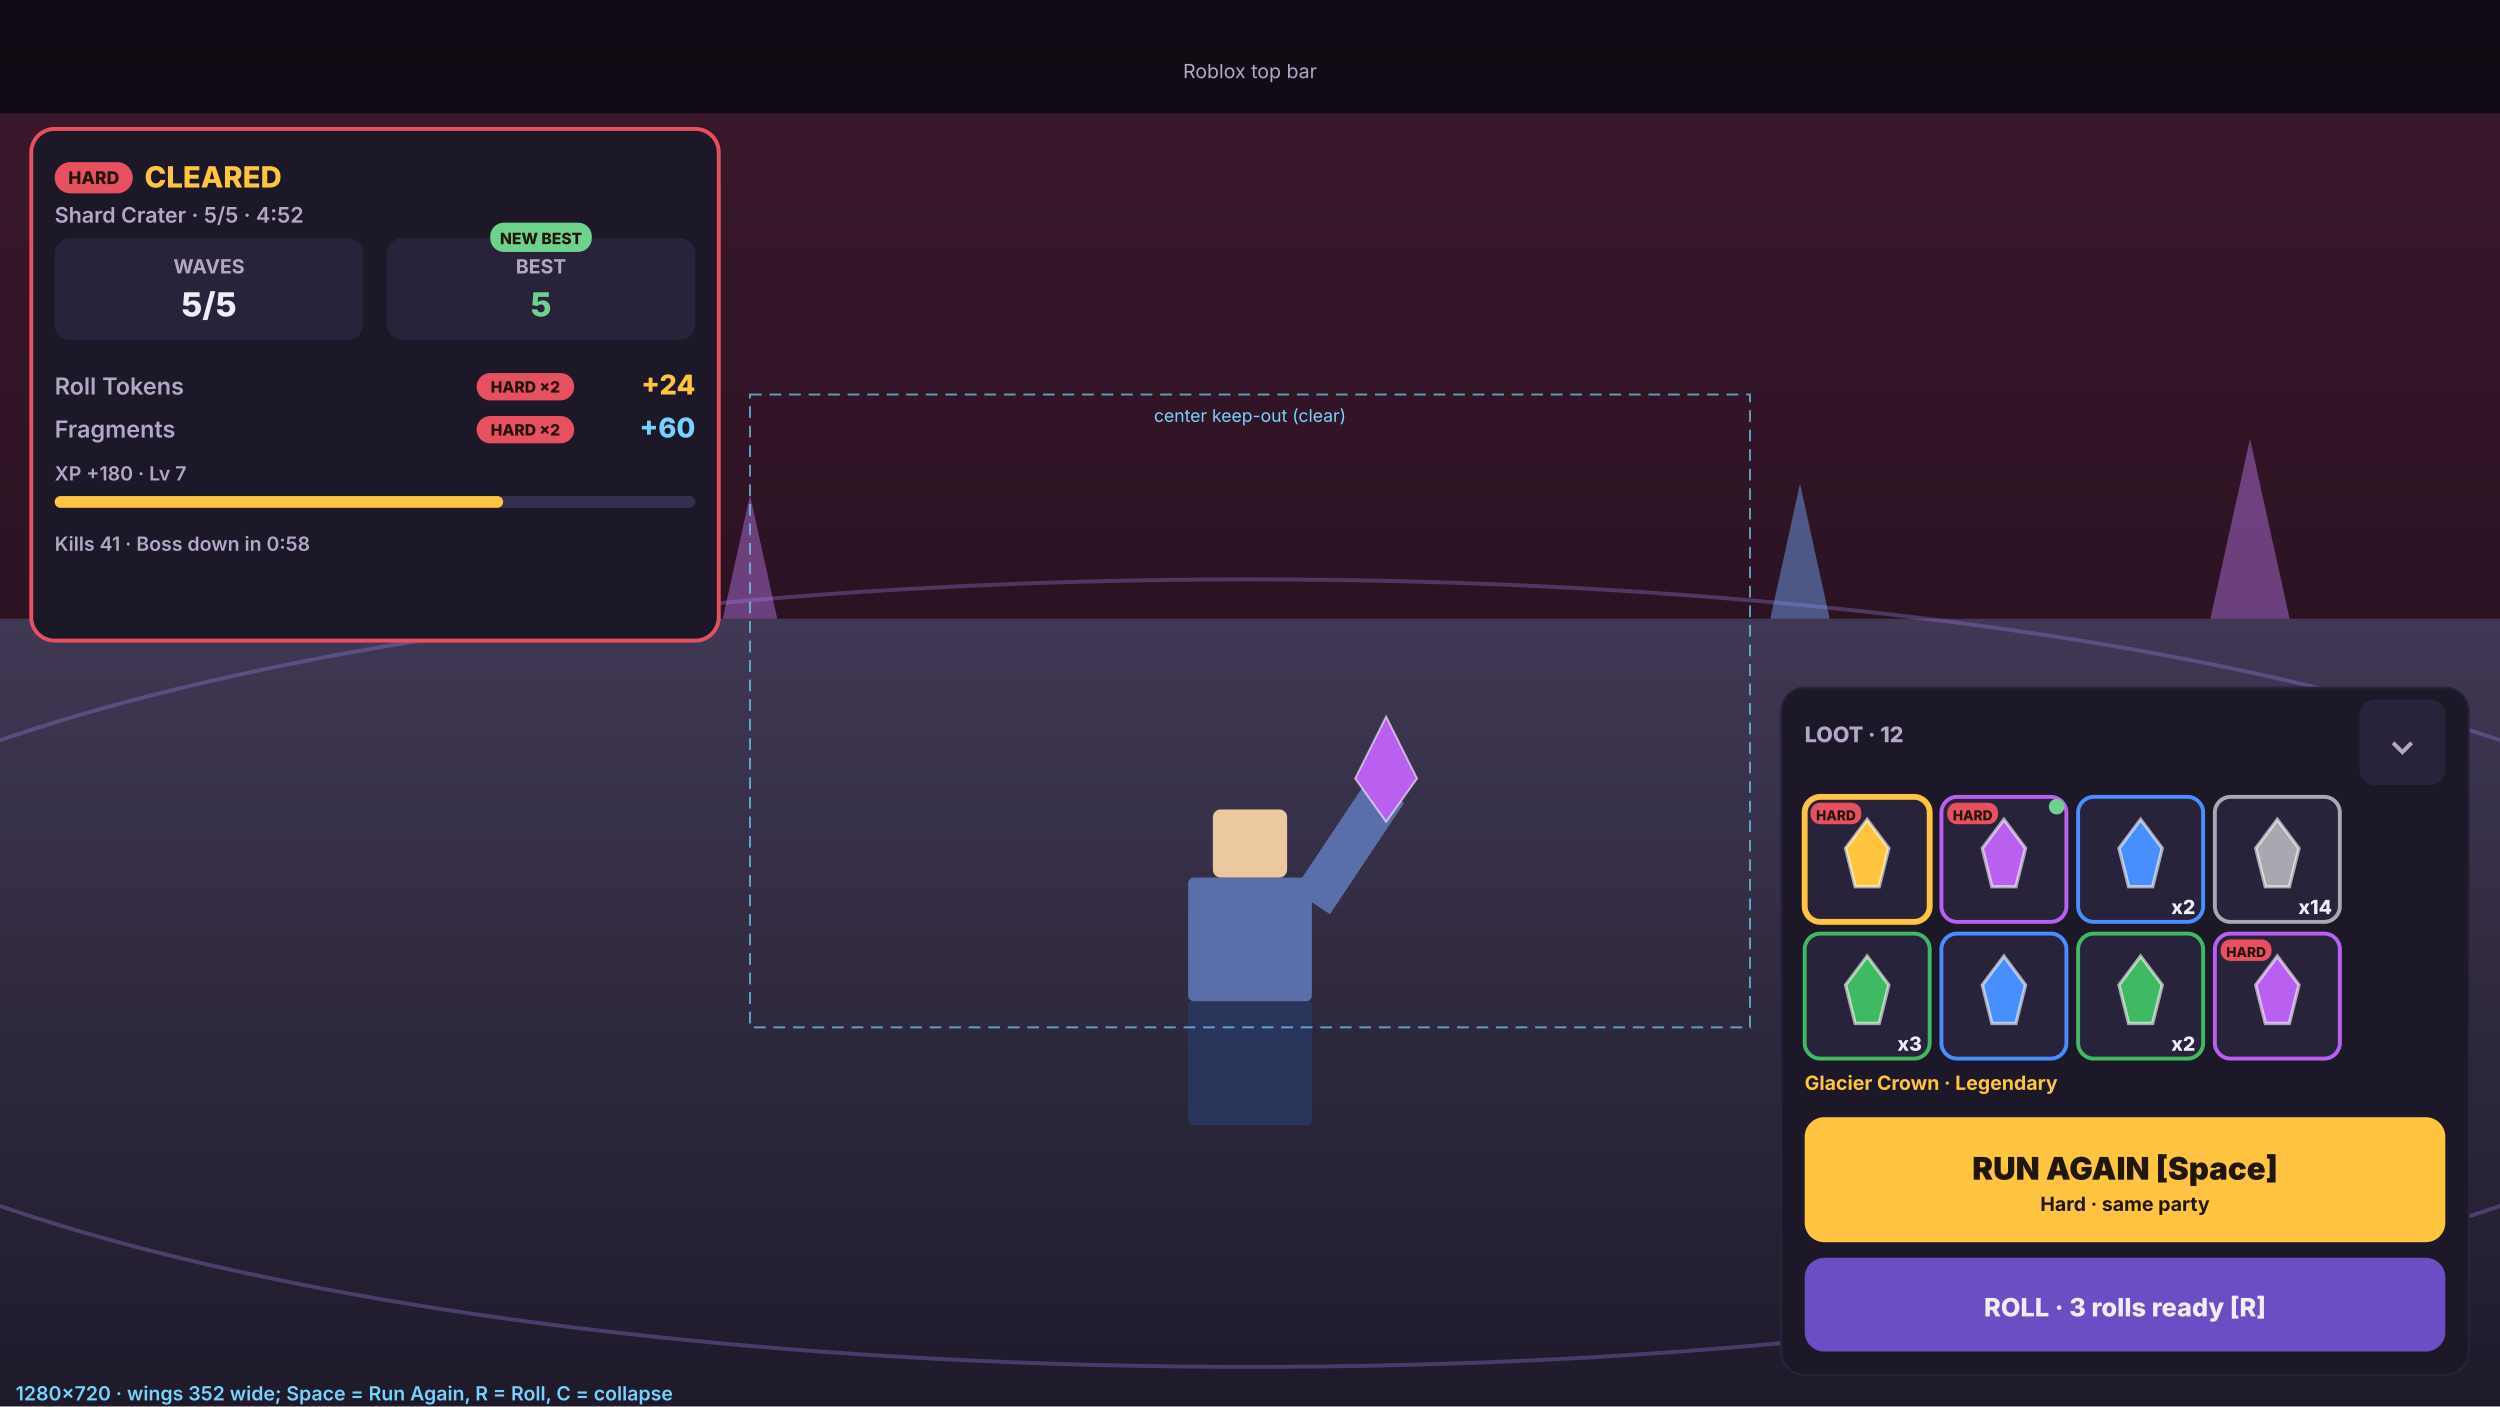
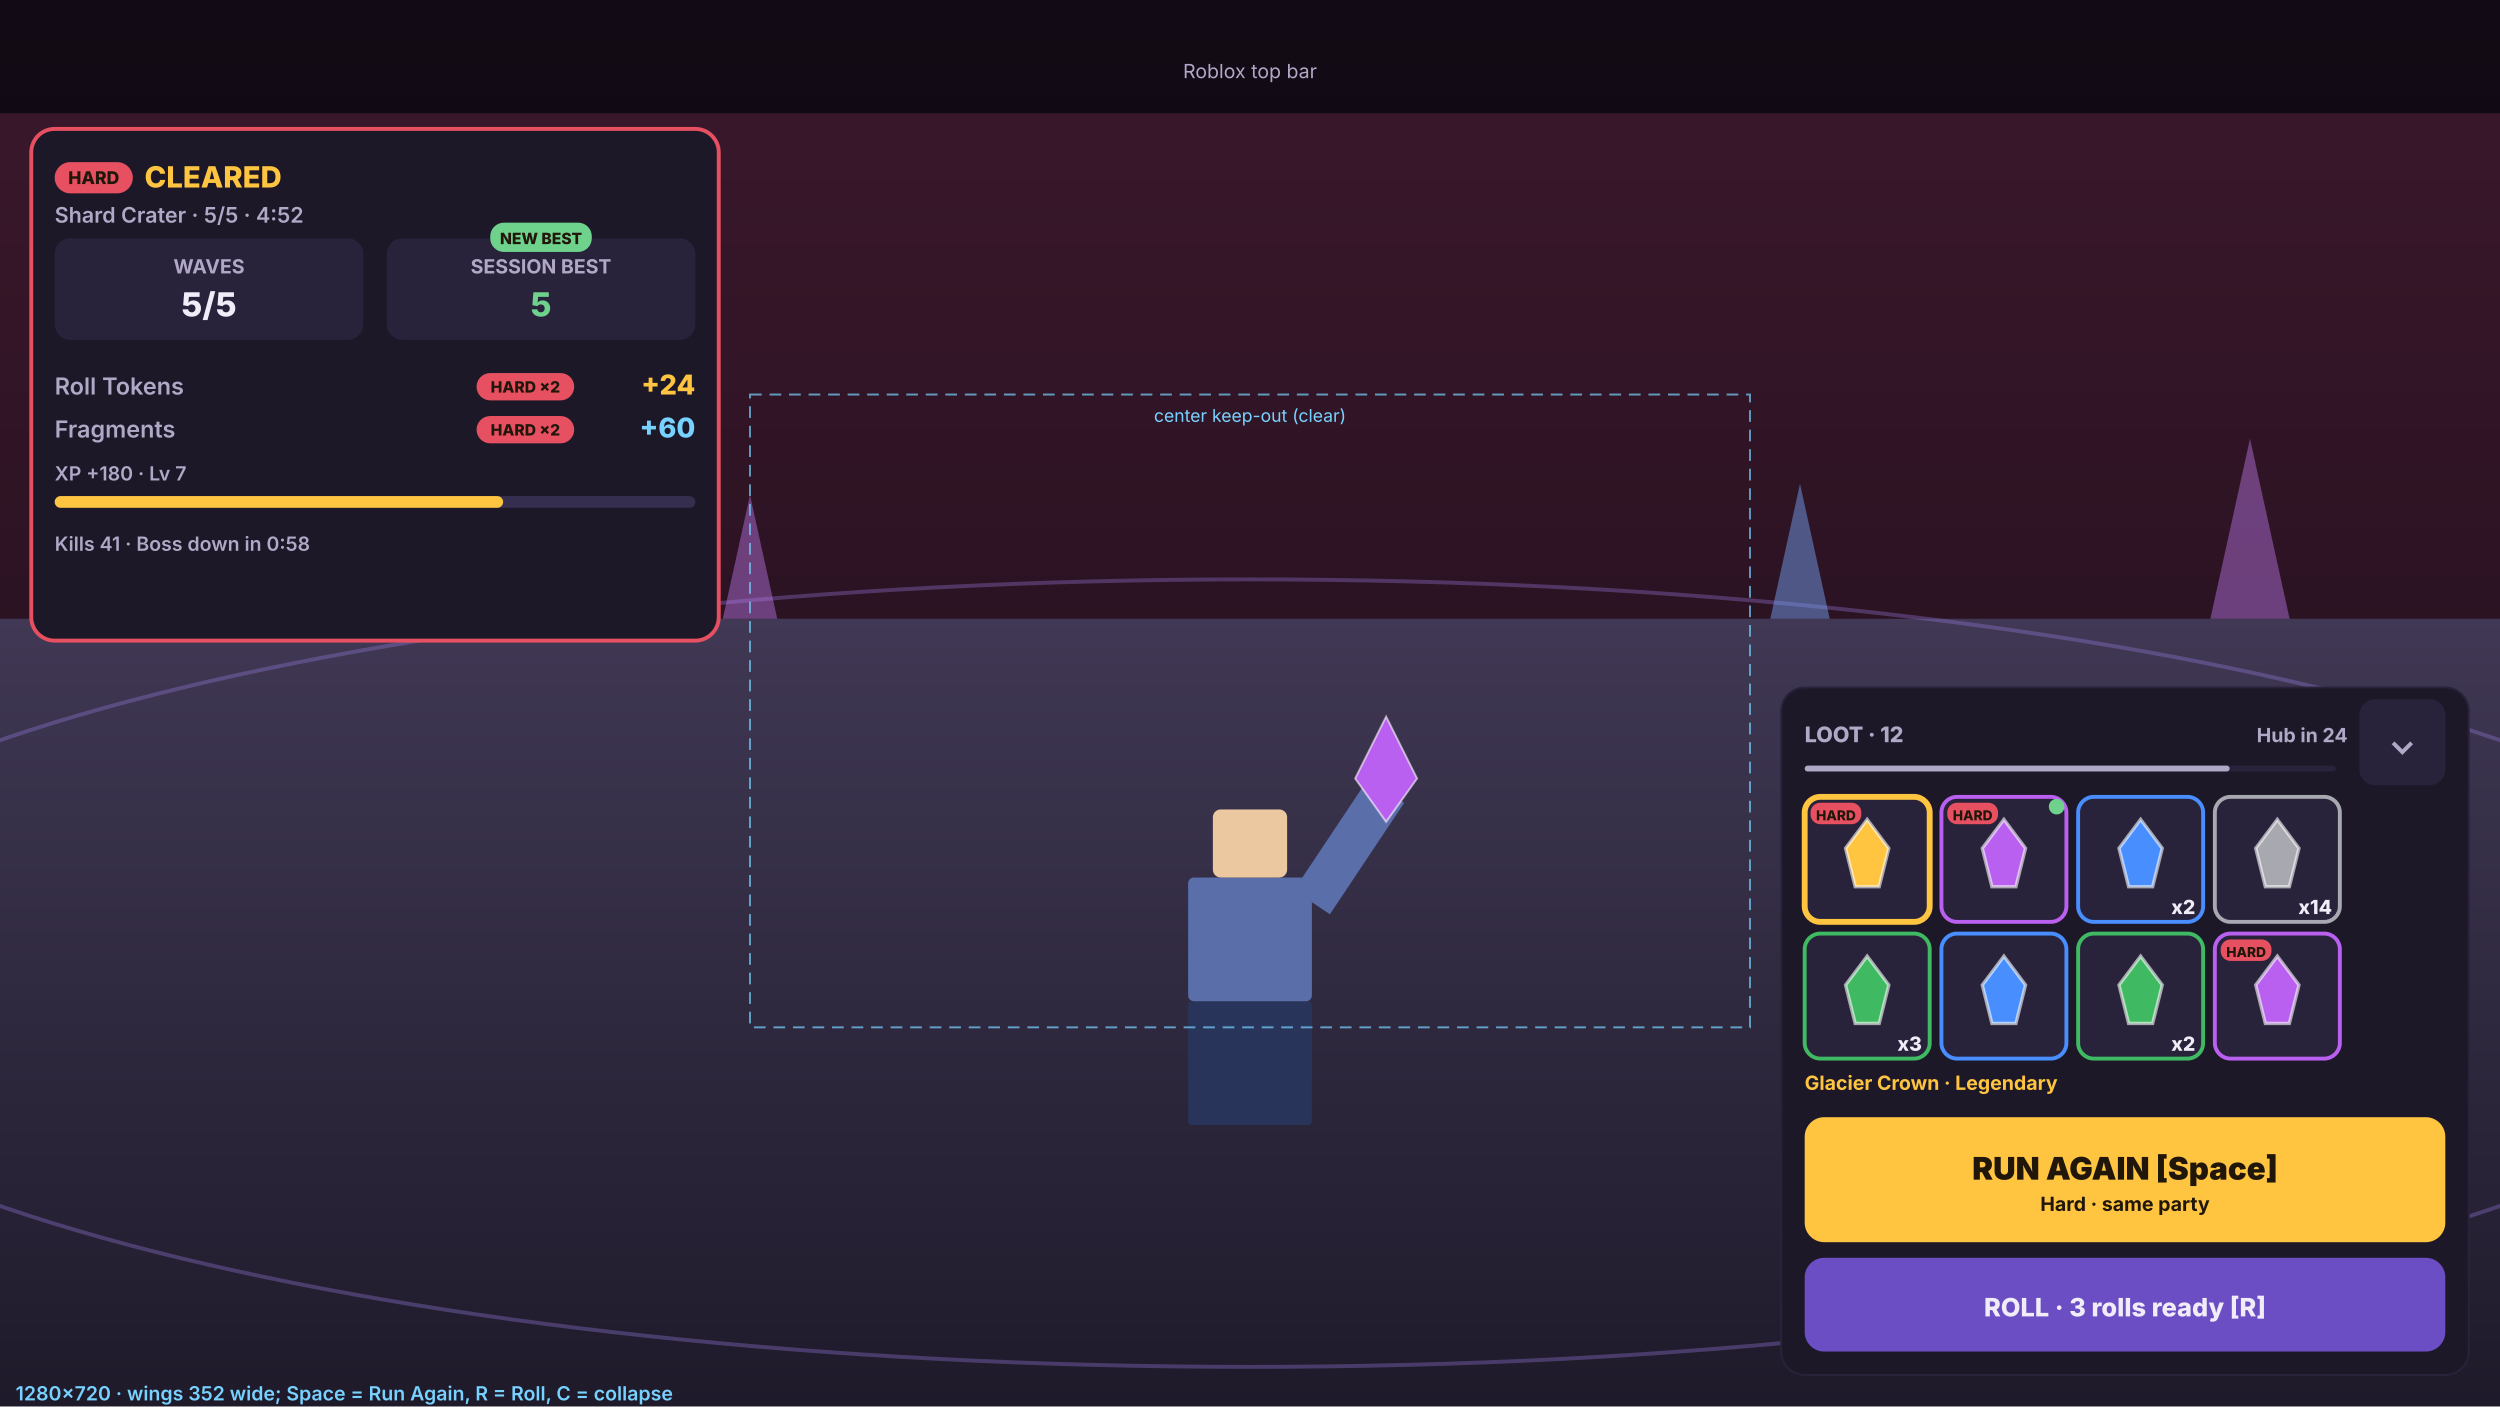
<svg xmlns="http://www.w3.org/2000/svg" width="1280" height="720" viewBox="0 0 1280 720">
  <defs>
    <linearGradient id="asky" x1="0" y1="0" x2="0" y2="1">
      <stop offset="0" stop-color="rgb(60,24,44)" />
      <stop offset="1" stop-color="rgb(22,12,22)" />
    </linearGradient>
    <linearGradient id="agnd" x1="0" y1="0" x2="0" y2="1">
      <stop offset="0" stop-color="rgb(64,56,84)" />
      <stop offset="1" stop-color="rgb(30,26,42)" />
    </linearGradient>
  </defs>
  <rect x="0" y="0" width="1280" height="720" rx="0" fill="url(#asky)" />
  <polygon points="0,316.8 1280,316.8 1280,720 0,720" fill="url(#agnd)" />
  <ellipse cx="640.0" cy="498.24" rx="793.6" ry="201.6" fill="none" stroke="rgb(150,120,220)" stroke-opacity="0.35" stroke-width="2" />
  <polygon points="102.4,201.6 127.744,316.8 77.056,316.8" fill="rgb(120,170,255)" opacity="0.45" />
  <polygon points="1152.0,224.64 1172.275,316.8 1131.725,316.8" fill="rgb(186,120,232)" opacity="0.45" />
  <polygon points="384.0,253.44 397.939,316.8 370.061,316.8" fill="rgb(186,120,232)" opacity="0.45" />
  <polygon points="921.6,247.68 936.806,316.8 906.394,316.8" fill="rgb(120,170,255)" opacity="0.45" />
  <rect x="608.32" y="512.64" width="63.36" height="63.36" rx="2" fill="rgb(40,52,90)" />
  <rect x="608.32" y="449.28" width="63.36" height="63.36" rx="3" fill="rgb(90,110,170)" />
  <rect x="620.992" y="414.432" width="38.016" height="34.848" rx="4" fill="rgb(236,200,160)" />
  <line x1="671.68" y1="461.952" x2="709.696" y2="404.928" stroke="rgb(90,110,170)" stroke-width="22.176" />
  <polygon points="709.696,366.912 725.536,398.592 709.696,420.768 693.856,398.592" fill="rgb(186,96,240)" stroke="white" stroke-opacity="0.6" />
  <rect x="0" y="0" width="1280" height="58" rx="0" fill="rgb(10,8,16)" opacity="0.85" />
  <text x="640.0" y="40" font-family="'Builder Sans','BuilderSans','Inter','Segoe UI',Arial,sans-serif" font-size="10" font-weight="400" fill="rgb(176,168,198)" text-anchor="middle">Roblox top bar</text>
  <rect x="384" y="202" width="512" height="324" rx="0" fill="none" stroke="rgb(120,210,255)" stroke-width="1" stroke-dasharray="6 4" stroke-opacity="0.7" />
  <text x="640.0" y="216" font-family="'Builder Sans','BuilderSans','Inter','Segoe UI',Arial,sans-serif" font-size="9" font-weight="400" fill="rgb(120,210,255)" text-anchor="middle">center keep-out (clear)</text>
  <rect x="16" y="66" width="352" height="262" rx="12" fill="rgb(28,24,40)" stroke="rgb(230,80,96)" stroke-width="2" />
  <rect x="28" y="83" width="40" height="16" rx="8.0" fill="rgb(230,80,96)" />
  <text x="48.0" y="94.24" font-family="'Builder Sans','BuilderSans','Inter','Segoe UI',Arial,sans-serif" font-size="9" font-weight="800" fill="rgb(32,22,10)" text-anchor="middle">HARD</text>
  <text x="74" y="96" font-family="'Builder Sans','BuilderSans','Inter','Segoe UI',Arial,sans-serif" font-size="15" font-weight="800" fill="rgb(255,196,64)" text-anchor="start">CLEARED</text>
  <text x="28" y="114" font-family="'Builder Sans','BuilderSans','Inter','Segoe UI',Arial,sans-serif" font-size="11" font-weight="600" fill="rgb(176,168,198)" text-anchor="start">Shard Crater · 5/5 · 4:52</text>
  <rect x="28" y="122" width="158.0" height="52" rx="8" fill="rgb(40,34,58)" />
  <text x="107.0" y="140" font-family="'Builder Sans','BuilderSans','Inter','Segoe UI',Arial,sans-serif" font-size="10" font-weight="700" fill="rgb(176,168,198)" text-anchor="middle">WAVES</text>
  <text x="107.0" y="162" font-family="'Builder Sans','BuilderSans','Inter','Segoe UI',Arial,sans-serif" font-size="17" font-weight="800" fill="rgb(240,236,248)" text-anchor="middle">5/5</text>
  <rect x="198.0" y="122" width="158.0" height="52" rx="8" fill="rgb(40,34,58)" />
-   <text x="277.0" y="140" font-family="'Builder Sans','BuilderSans','Inter','Segoe UI',Arial,sans-serif" font-size="10" font-weight="700" fill="rgb(176,168,198)" text-anchor="middle">BEST</text>
+   <text x="277.0" y="140" font-family="'Builder Sans','BuilderSans','Inter','Segoe UI',Arial,sans-serif" font-size="10" font-weight="700" fill="rgb(176,168,198)" text-anchor="middle">SESSION BEST</text>
  <text x="277.0" y="162" font-family="'Builder Sans','BuilderSans','Inter','Segoe UI',Arial,sans-serif" font-size="17" font-weight="800" fill="rgb(110,210,140)" text-anchor="middle">5</text>
  <rect x="251.0" y="114" width="52" height="15" rx="7" fill="rgb(110,210,140)" />
  <text x="277.0" y="125" font-family="'Builder Sans','BuilderSans','Inter','Segoe UI',Arial,sans-serif" font-size="8" font-weight="800" fill="rgb(32,22,10)" text-anchor="middle">NEW BEST</text>
  <text x="28" y="202" font-family="'Builder Sans','BuilderSans','Inter','Segoe UI',Arial,sans-serif" font-size="12" font-weight="600" fill="rgb(176,168,198)" text-anchor="start">Roll Tokens</text>
  <text x="356" y="202" font-family="'Builder Sans','BuilderSans','Inter','Segoe UI',Arial,sans-serif" font-size="14" font-weight="800" fill="rgb(255,196,64)" text-anchor="end">+24</text>
  <rect x="244" y="191" width="50" height="14" rx="7" fill="rgb(230,80,96)" />
  <text x="269" y="201" font-family="'Builder Sans','BuilderSans','Inter','Segoe UI',Arial,sans-serif" font-size="8" font-weight="800" fill="rgb(32,22,10)" text-anchor="middle">HARD ×2</text>
  <text x="28" y="224" font-family="'Builder Sans','BuilderSans','Inter','Segoe UI',Arial,sans-serif" font-size="12" font-weight="600" fill="rgb(176,168,198)" text-anchor="start">Fragments</text>
  <text x="356" y="224" font-family="'Builder Sans','BuilderSans','Inter','Segoe UI',Arial,sans-serif" font-size="14" font-weight="800" fill="rgb(120,210,255)" text-anchor="end">+60</text>
  <rect x="244" y="213" width="50" height="14" rx="7" fill="rgb(230,80,96)" />
  <text x="269" y="223" font-family="'Builder Sans','BuilderSans','Inter','Segoe UI',Arial,sans-serif" font-size="8" font-weight="800" fill="rgb(32,22,10)" text-anchor="middle">HARD ×2</text>
  <text x="28" y="246" font-family="'Builder Sans','BuilderSans','Inter','Segoe UI',Arial,sans-serif" font-size="10" font-weight="600" fill="rgb(176,168,198)" text-anchor="start">XP +180 · Lv 7</text>
  <rect x="28" y="254" width="328" height="6" rx="3.0" fill="rgb(54,46,78)" />
  <rect x="28" y="254" width="229.6" height="6" rx="3.0" fill="rgb(255,196,64)" />
  <text x="28" y="282" font-family="'Builder Sans','BuilderSans','Inter','Segoe UI',Arial,sans-serif" font-size="10" font-weight="600" fill="rgb(176,168,198)" text-anchor="start">Kills 41 · Boss down in 0:58</text>
  <rect x="912" y="352" width="352" height="352" rx="12" fill="rgb(28,24,40)" stroke="rgb(40,34,58)" stroke-width="1" />
  <text x="924" y="380" font-family="'Builder Sans','BuilderSans','Inter','Segoe UI',Arial,sans-serif" font-size="11" font-weight="800" fill="rgb(176,168,198)" text-anchor="start">LOOT · 12</text>
+   <rect x="924" y="392" width="272" height="3" rx="1.5" fill="rgb(40,34,58)" />
+   <rect x="924" y="392" width="217.6" height="3" rx="1.5" fill="rgb(176,168,198)" />
+   <text x="1202" y="380" font-family="'Builder Sans','BuilderSans','Inter','Segoe UI',Arial,sans-serif" font-size="10" font-weight="700" fill="rgb(176,168,198)" text-anchor="end">Hub in 24</text>
  <rect x="1208" y="358" width="44" height="44" rx="8" fill="rgb(40,34,58)" />
  <text x="1230.0" y="386.3" font-family="'Builder Sans','BuilderSans','Inter','Segoe UI',Arial,sans-serif" font-size="18" font-weight="700" fill="rgb(176,168,198)" text-anchor="middle">⌄</text>
  <rect x="924" y="408" width="64" height="64" rx="8" fill="rgb(40,34,58)" stroke="rgb(255,196,64)" stroke-width="3" />
  <g transform="translate(956.0,438.0) scale(1.230769)">
    <polygon points="0,-15 9,-3 5,13 -5,13 -9,-3" fill="rgb(255,196,64)" stroke="white" stroke-opacity="0.6" stroke-width="1.4" />
  </g>
  <rect x="927" y="411" width="26" height="11" rx="5" fill="rgb(230,80,96)" />
  <text x="940" y="420" font-family="'Builder Sans','BuilderSans','Inter','Segoe UI',Arial,sans-serif" font-size="7" font-weight="800" fill="rgb(32,22,10)" text-anchor="middle">HARD</text>
  <rect x="994" y="408" width="64" height="64" rx="8" fill="rgb(40,34,58)" stroke="rgb(186,96,240)" stroke-width="2" />
  <g transform="translate(1026.0,438.0) scale(1.230769)">
    <polygon points="0,-15 9,-3 5,13 -5,13 -9,-3" fill="rgb(186,96,240)" stroke="white" stroke-opacity="0.6" stroke-width="1.4" />
  </g>
  <rect x="997" y="411" width="26" height="11" rx="5" fill="rgb(230,80,96)" />
  <text x="1010" y="420" font-family="'Builder Sans','BuilderSans','Inter','Segoe UI',Arial,sans-serif" font-size="7" font-weight="800" fill="rgb(32,22,10)" text-anchor="middle">HARD</text>
  <circle cx="1053" cy="413" r="4" fill="rgb(110,210,140)" />
  <rect x="1064" y="408" width="64" height="64" rx="8" fill="rgb(40,34,58)" stroke="rgb(72,142,255)" stroke-width="2" />
  <g transform="translate(1096.0,438.0) scale(1.230769)">
    <polygon points="0,-15 9,-3 5,13 -5,13 -9,-3" fill="rgb(72,142,255)" stroke="white" stroke-opacity="0.6" stroke-width="1.4" />
  </g>
  <text x="1124" y="468" font-family="'Builder Sans','BuilderSans','Inter','Segoe UI',Arial,sans-serif" font-size="10" font-weight="800" fill="rgb(240,236,248)" text-anchor="end">x2</text>
  <rect x="1134" y="408" width="64" height="64" rx="8" fill="rgb(40,34,58)" stroke="rgb(168,168,176)" stroke-width="2" />
  <g transform="translate(1166.0,438.0) scale(1.230769)">
    <polygon points="0,-15 9,-3 5,13 -5,13 -9,-3" fill="rgb(168,168,176)" stroke="white" stroke-opacity="0.6" stroke-width="1.4" />
  </g>
  <text x="1194" y="468" font-family="'Builder Sans','BuilderSans','Inter','Segoe UI',Arial,sans-serif" font-size="10" font-weight="800" fill="rgb(240,236,248)" text-anchor="end">x14</text>
  <rect x="924" y="478" width="64" height="64" rx="8" fill="rgb(40,34,58)" stroke="rgb(64,186,98)" stroke-width="2" />
  <g transform="translate(956.0,508.0) scale(1.230769)">
    <polygon points="0,-15 9,-3 5,13 -5,13 -9,-3" fill="rgb(64,186,98)" stroke="white" stroke-opacity="0.6" stroke-width="1.4" />
  </g>
  <text x="984" y="538" font-family="'Builder Sans','BuilderSans','Inter','Segoe UI',Arial,sans-serif" font-size="10" font-weight="800" fill="rgb(240,236,248)" text-anchor="end">x3</text>
  <rect x="994" y="478" width="64" height="64" rx="8" fill="rgb(40,34,58)" stroke="rgb(72,142,255)" stroke-width="2" />
  <g transform="translate(1026.0,508.0) scale(1.230769)">
    <polygon points="0,-15 9,-3 5,13 -5,13 -9,-3" fill="rgb(72,142,255)" stroke="white" stroke-opacity="0.6" stroke-width="1.4" />
  </g>
  <rect x="1064" y="478" width="64" height="64" rx="8" fill="rgb(40,34,58)" stroke="rgb(64,186,98)" stroke-width="2" />
  <g transform="translate(1096.0,508.0) scale(1.230769)">
    <polygon points="0,-15 9,-3 5,13 -5,13 -9,-3" fill="rgb(64,186,98)" stroke="white" stroke-opacity="0.6" stroke-width="1.4" />
  </g>
  <text x="1124" y="538" font-family="'Builder Sans','BuilderSans','Inter','Segoe UI',Arial,sans-serif" font-size="10" font-weight="800" fill="rgb(240,236,248)" text-anchor="end">x2</text>
  <rect x="1134" y="478" width="64" height="64" rx="8" fill="rgb(40,34,58)" stroke="rgb(186,96,240)" stroke-width="2" />
  <g transform="translate(1166.0,508.0) scale(1.230769)">
    <polygon points="0,-15 9,-3 5,13 -5,13 -9,-3" fill="rgb(186,96,240)" stroke="white" stroke-opacity="0.6" stroke-width="1.4" />
  </g>
  <rect x="1137" y="481" width="26" height="11" rx="5" fill="rgb(230,80,96)" />
  <text x="1150" y="490" font-family="'Builder Sans','BuilderSans','Inter','Segoe UI',Arial,sans-serif" font-size="7" font-weight="800" fill="rgb(32,22,10)" text-anchor="middle">HARD</text>
  <text x="924" y="558" font-family="'Builder Sans','BuilderSans','Inter','Segoe UI',Arial,sans-serif" font-size="10" font-weight="700" fill="rgb(255,196,64)" text-anchor="start">Glacier Crown · Legendary</text>
  <rect x="924" y="572" width="328" height="64" rx="10" fill="rgb(255,196,64)" />
  <text x="1088.0" y="604.0" font-family="'Builder Sans','BuilderSans','Inter','Segoe UI',Arial,sans-serif" font-size="16" font-weight="900" fill="rgb(32,22,10)" text-anchor="middle">RUN AGAIN [Space]</text>
  <text x="1088.0" y="620.0" font-family="'Builder Sans','BuilderSans','Inter','Segoe UI',Arial,sans-serif" font-size="10" font-weight="700" fill="rgb(32,22,10)" text-anchor="middle">Hard · same party</text>
  <rect x="924" y="644" width="328" height="48" rx="10" fill="rgb(108,78,196)" />
  <text x="1088.0" y="674" font-family="'Builder Sans','BuilderSans','Inter','Segoe UI',Arial,sans-serif" font-size="13" font-weight="800" fill="rgb(240,236,248)" text-anchor="middle">ROLL · 3 rolls ready [R]</text>
  <text x="8" y="717" font-family="'Builder Sans','BuilderSans','Inter','Segoe UI',Arial,sans-serif" font-size="10" font-weight="600" fill="rgb(120,210,255)" text-anchor="start">1280×720 · wings 352 wide; Space = Run Again, R = Roll, C = collapse</text>
</svg>
